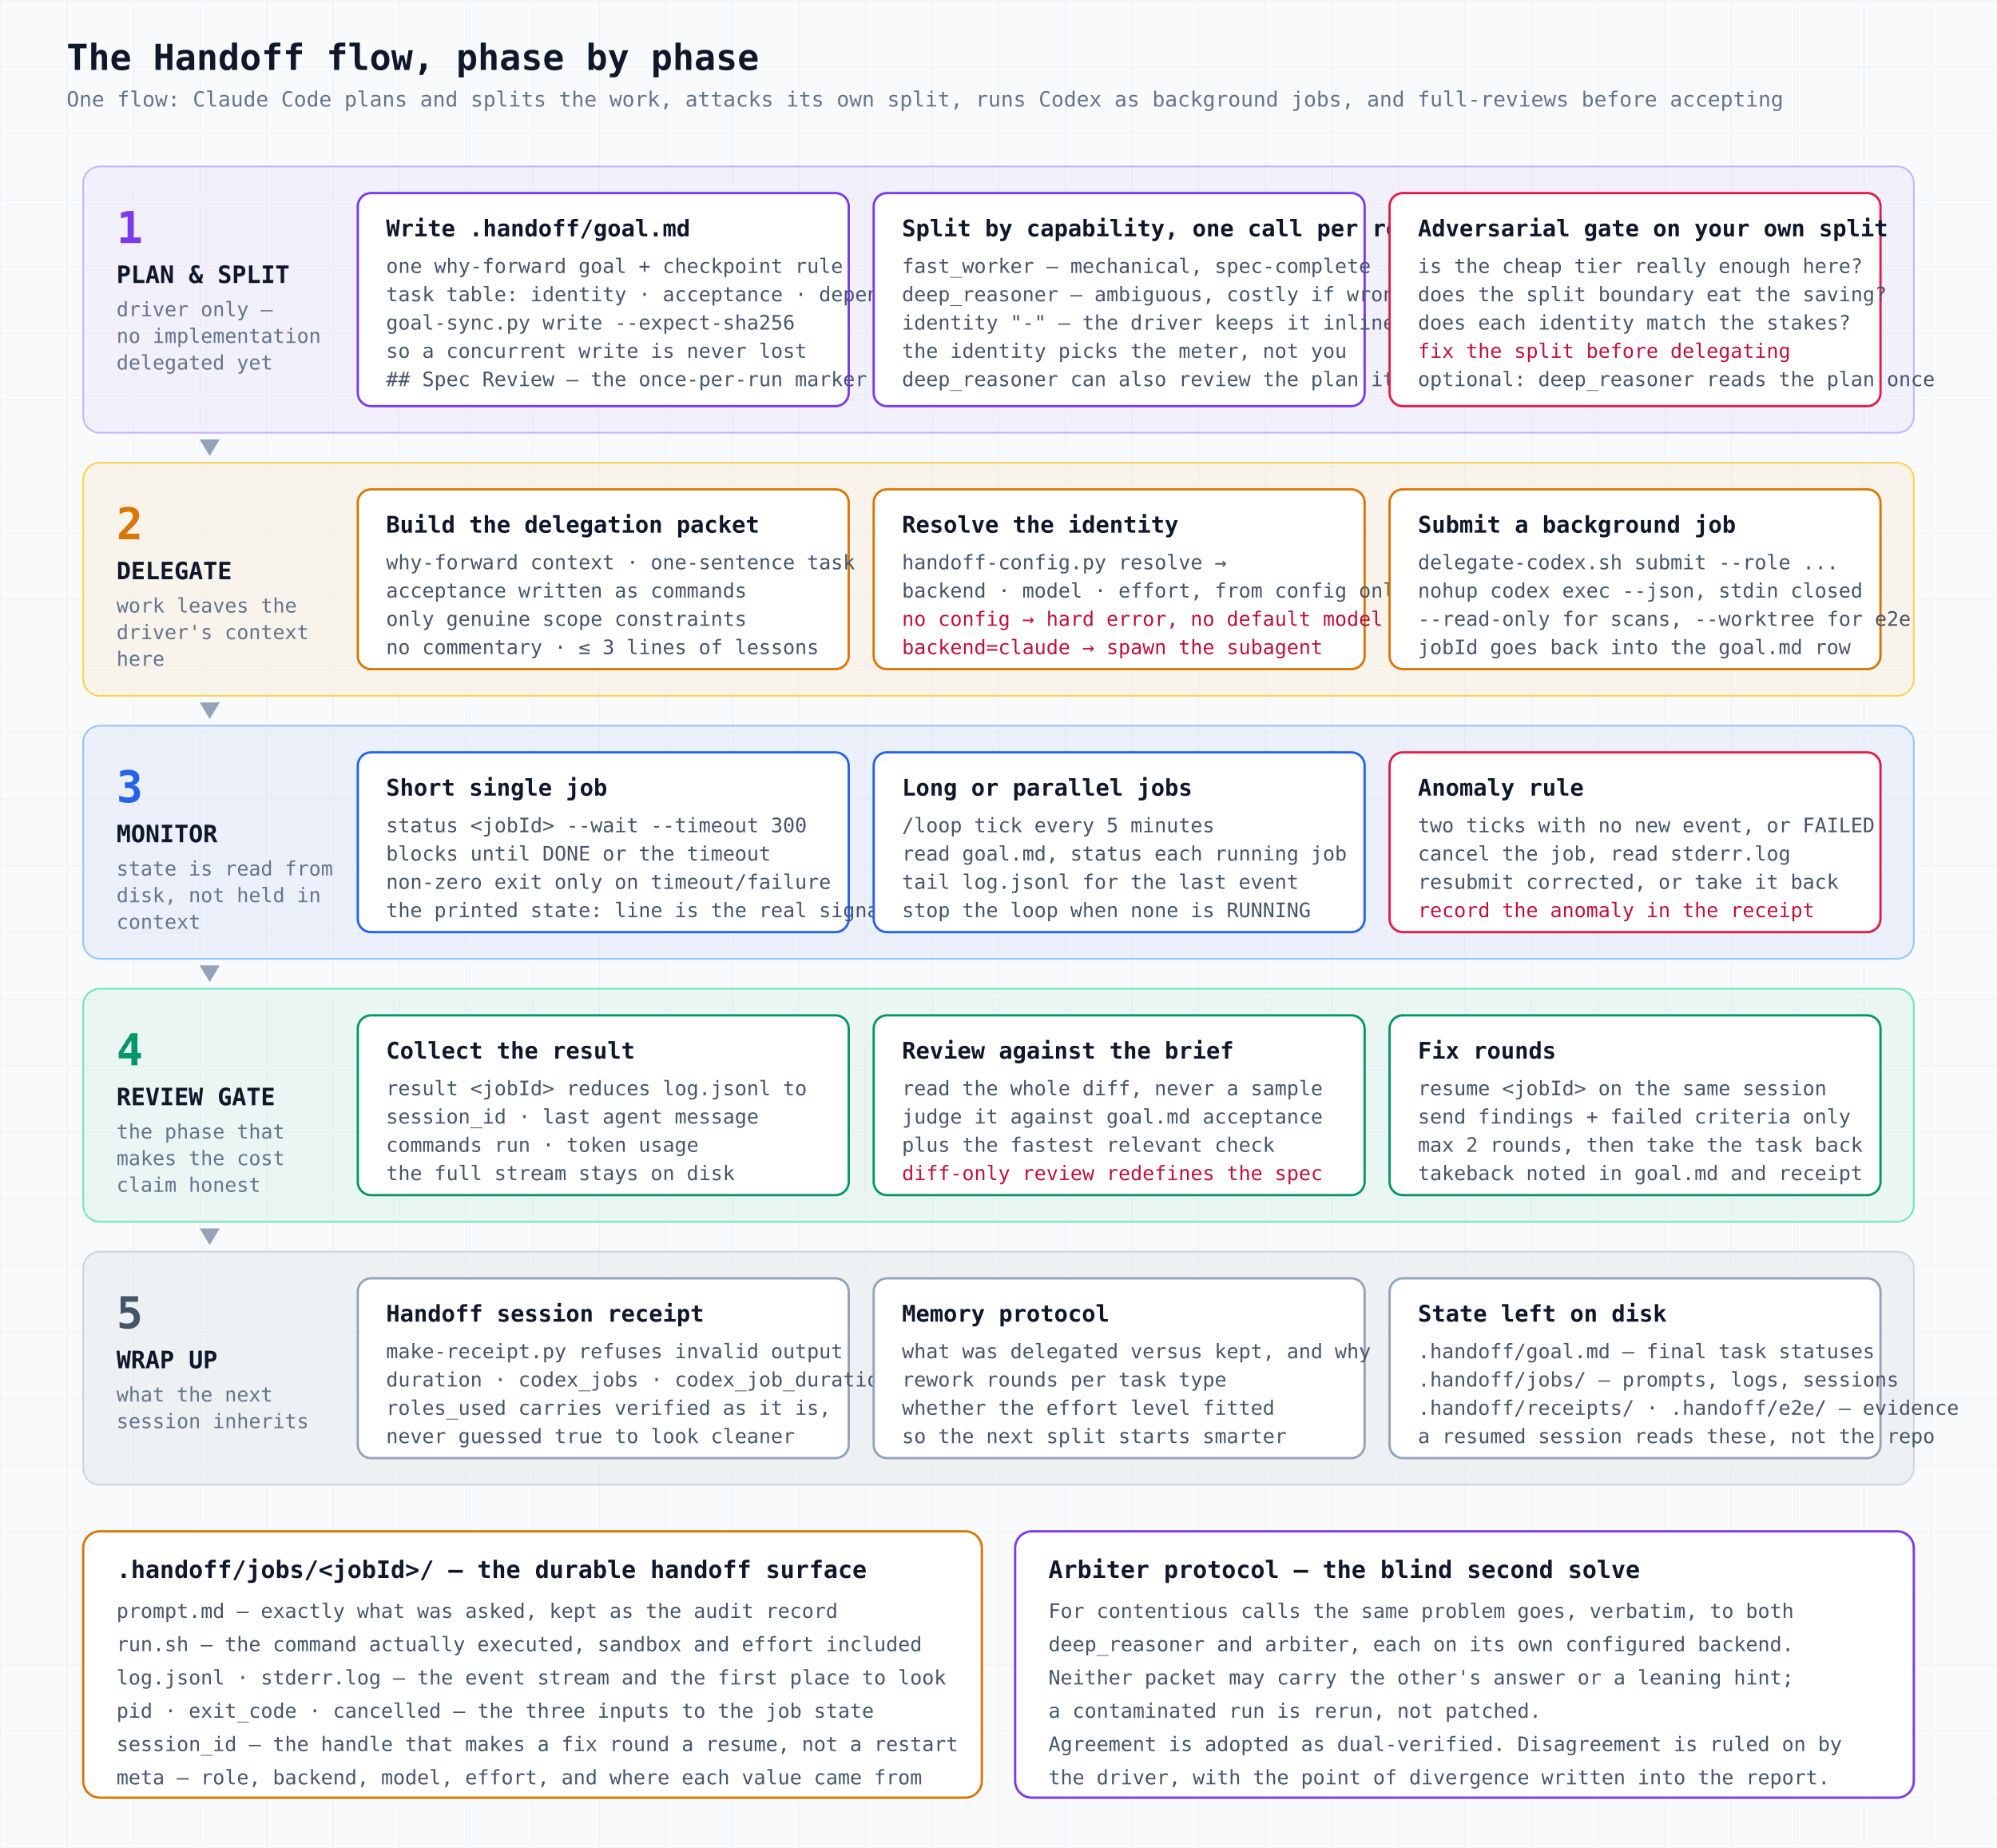
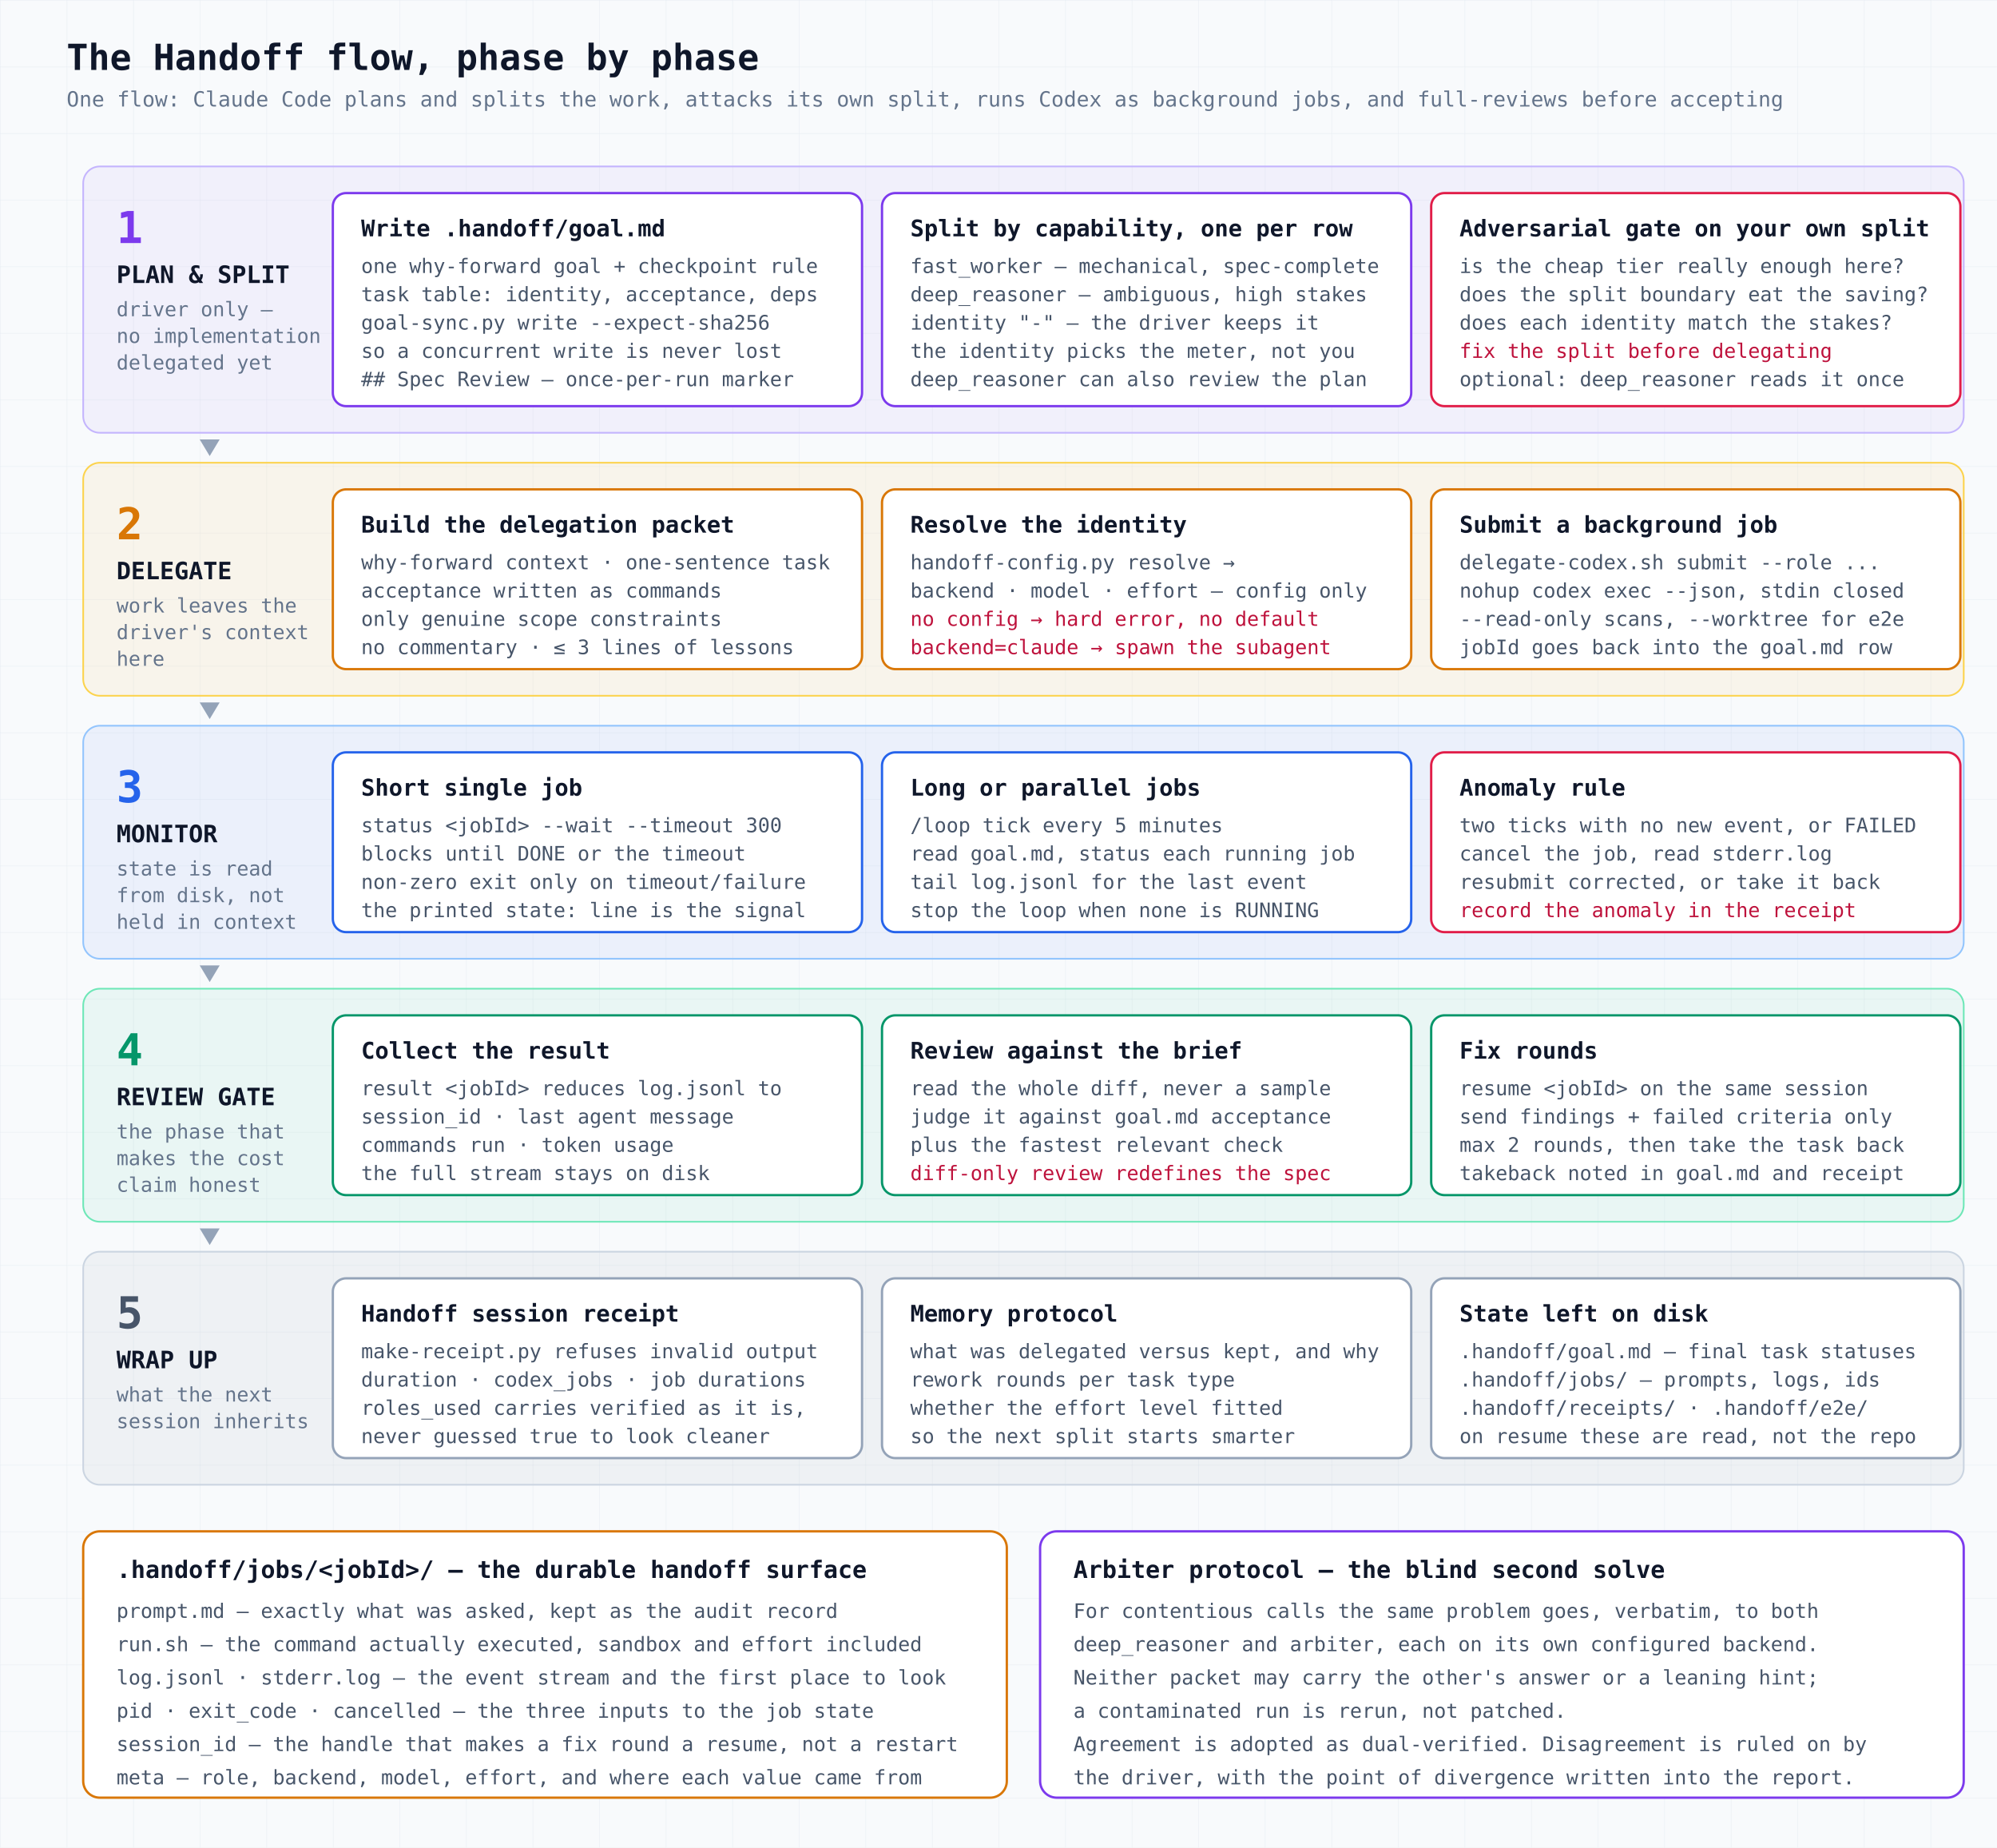
<svg xmlns="http://www.w3.org/2000/svg" viewBox="0 0 1200 1110">
  <style>
    text { font-family: 'JetBrains Mono', 'SF Mono', 'Cascadia Code', ui-monospace, monospace; }
    .title { font-size: 21.6px; font-weight: 700; fill: #0f172a; }
    .subtitle { font-size: 12.6px; fill: #64748b; }
    .bandnum { font-size: 26.4px; font-weight: 700; }
    .bandname { font-size: 14.4px; font-weight: 700; fill: #0f172a; }
    .bandsub { font-size: 12px; fill: #64748b; }
    .cardtitle { font-size: 13.8px; font-weight: 700; fill: #0f172a; }
    .line { font-size: 12px; fill: #475569; }
    .warn { font-size: 12px; fill: #be123c; }
    .cardhead { font-size: 14.4px; font-weight: 700; fill: #0f172a; }
  </style>
  <defs>
    <pattern id="grid" width="40" height="40" patternUnits="userSpaceOnUse">
      <path d="M 40 0 L 0 0 0 40" fill="none" stroke="#e6ebf2" stroke-width="0.5" />
    </pattern>
  </defs>
  <rect width="1200" height="1110" fill="#f8fafc" />
  <rect width="1200" height="1110" fill="url(#grid)" />
  <text x="40" y="42" class="title">The Handoff flow, phase by phase</text>
  <text x="40" y="64" class="subtitle">One flow: Claude Code plans and splits the work, attacks its own split, runs Codex as background jobs, and full-reviews before accepting</text>
-   <rect x="50" y="100" width="1100" height="160" rx="10" fill="rgba(139,92,246,0.06)" stroke="#c4b5fd" stroke-width="1" />
+   <rect x="50" y="100" width="1130" height="160" rx="10" fill="rgba(139,92,246,0.06)" stroke="#c4b5fd" stroke-width="1" />
  <text x="70" y="146" class="bandnum" fill="#7c3aed">1</text>
  <text x="70" y="170" class="bandname">PLAN &amp; SPLIT</text>
  <text x="70" y="190" class="bandsub">driver only —</text>
  <text x="70" y="206" class="bandsub">no implementation</text>
  <text x="70" y="222" class="bandsub">delegated yet</text>
-   <rect x="215" y="116" width="295" height="128" rx="8" fill="#ffffff" stroke="#7c3aed" stroke-width="1.4" />
-   <text x="232" y="142" class="cardtitle">Write .handoff/goal.md</text>
-   <text x="232" y="164" class="line">one why-forward goal + checkpoint rule</text>
-   <text x="232" y="181" class="line">task table: identity · acceptance · depends</text>
-   <text x="232" y="198" class="line">goal-sync.py write --expect-sha256</text>
-   <text x="232" y="215" class="line">so a concurrent write is never lost</text>
-   <text x="232" y="232" class="line">## Spec Review — the once-per-run marker</text>
-   <rect x="525" y="116" width="295" height="128" rx="8" fill="#ffffff" stroke="#7c3aed" stroke-width="1.4" />
-   <text x="542" y="142" class="cardtitle">Split by capability, one call per row</text>
-   <text x="542" y="164" class="line">fast_worker — mechanical, spec-complete</text>
-   <text x="542" y="181" class="line">deep_reasoner — ambiguous, costly if wrong</text>
-   <text x="542" y="198" class="line">identity "-" — the driver keeps it inline</text>
-   <text x="542" y="215" class="line">the identity picks the meter, not you</text>
-   <text x="542" y="232" class="line">deep_reasoner can also review the plan itself</text>
-   <rect x="835" y="116" width="295" height="128" rx="8" fill="#ffffff" stroke="#e11d48" stroke-width="1.4" />
-   <text x="852" y="142" class="cardtitle">Adversarial gate on your own split</text>
-   <text x="852" y="164" class="line">is the cheap tier really enough here?</text>
-   <text x="852" y="181" class="line">does the split boundary eat the saving?</text>
-   <text x="852" y="198" class="line">does each identity match the stakes?</text>
-   <text x="852" y="215" class="warn">fix the split before delegating</text>
-   <text x="852" y="232" class="line">optional: deep_reasoner reads the plan once</text>
+   <rect x="200" y="116" width="318" height="128" rx="8" fill="#ffffff" stroke="#7c3aed" stroke-width="1.4" />
+   <text x="217" y="142" class="cardtitle">Write .handoff/goal.md</text>
+   <text x="217" y="164" class="line">one why-forward goal + checkpoint rule</text>
+   <text x="217" y="181" class="line">task table: identity, acceptance, deps</text>
+   <text x="217" y="198" class="line">goal-sync.py write --expect-sha256</text>
+   <text x="217" y="215" class="line">so a concurrent write is never lost</text>
+   <text x="217" y="232" class="line">## Spec Review — once-per-run marker</text>
+   <rect x="530" y="116" width="318" height="128" rx="8" fill="#ffffff" stroke="#7c3aed" stroke-width="1.4" />
+   <text x="547" y="142" class="cardtitle">Split by capability, one per row</text>
+   <text x="547" y="164" class="line">fast_worker — mechanical, spec-complete</text>
+   <text x="547" y="181" class="line">deep_reasoner — ambiguous, high stakes</text>
+   <text x="547" y="198" class="line">identity "-" — the driver keeps it</text>
+   <text x="547" y="215" class="line">the identity picks the meter, not you</text>
+   <text x="547" y="232" class="line">deep_reasoner can also review the plan</text>
+   <rect x="860" y="116" width="318" height="128" rx="8" fill="#ffffff" stroke="#e11d48" stroke-width="1.4" />
+   <text x="877" y="142" class="cardtitle">Adversarial gate on your own split</text>
+   <text x="877" y="164" class="line">is the cheap tier really enough here?</text>
+   <text x="877" y="181" class="line">does the split boundary eat the saving?</text>
+   <text x="877" y="198" class="line">does each identity match the stakes?</text>
+   <text x="877" y="215" class="warn">fix the split before delegating</text>
+   <text x="877" y="232" class="line">optional: deep_reasoner reads it once</text>
  <polygon points="120,264 132,264 126,274" fill="#94a3b8" />
-   <rect x="50" y="278" width="1100" height="140" rx="10" fill="rgba(245,158,11,0.07)" stroke="#fcd34d" stroke-width="1" />
+   <rect x="50" y="278" width="1130" height="140" rx="10" fill="rgba(245,158,11,0.07)" stroke="#fcd34d" stroke-width="1" />
  <text x="70" y="324" class="bandnum" fill="#d97706">2</text>
  <text x="70" y="348" class="bandname">DELEGATE</text>
  <text x="70" y="368" class="bandsub">work leaves the</text>
  <text x="70" y="384" class="bandsub">driver's context</text>
  <text x="70" y="400" class="bandsub">here</text>
-   <rect x="215" y="294" width="295" height="108" rx="8" fill="#ffffff" stroke="#d97706" stroke-width="1.4" />
-   <text x="232" y="320" class="cardtitle">Build the delegation packet</text>
-   <text x="232" y="342" class="line">why-forward context · one-sentence task</text>
-   <text x="232" y="359" class="line">acceptance written as commands</text>
-   <text x="232" y="376" class="line">only genuine scope constraints</text>
-   <text x="232" y="393" class="line">no commentary · ≤ 3 lines of lessons</text>
-   <rect x="525" y="294" width="295" height="108" rx="8" fill="#ffffff" stroke="#d97706" stroke-width="1.4" />
-   <text x="542" y="320" class="cardtitle">Resolve the identity</text>
-   <text x="542" y="342" class="line">handoff-config.py resolve →</text>
-   <text x="542" y="359" class="line">backend · model · effort, from config only</text>
-   <text x="542" y="376" class="warn">no config → hard error, no default model</text>
-   <text x="542" y="393" class="warn">backend=claude → spawn the subagent</text>
-   <rect x="835" y="294" width="295" height="108" rx="8" fill="#ffffff" stroke="#d97706" stroke-width="1.4" />
-   <text x="852" y="320" class="cardtitle">Submit a background job</text>
-   <text x="852" y="342" class="line">delegate-codex.sh submit --role ...</text>
-   <text x="852" y="359" class="line">nohup codex exec --json, stdin closed</text>
-   <text x="852" y="376" class="line">--read-only for scans, --worktree for e2e</text>
-   <text x="852" y="393" class="line">jobId goes back into the goal.md row</text>
+   <rect x="200" y="294" width="318" height="108" rx="8" fill="#ffffff" stroke="#d97706" stroke-width="1.4" />
+   <text x="217" y="320" class="cardtitle">Build the delegation packet</text>
+   <text x="217" y="342" class="line">why-forward context · one-sentence task</text>
+   <text x="217" y="359" class="line">acceptance written as commands</text>
+   <text x="217" y="376" class="line">only genuine scope constraints</text>
+   <text x="217" y="393" class="line">no commentary · ≤ 3 lines of lessons</text>
+   <rect x="530" y="294" width="318" height="108" rx="8" fill="#ffffff" stroke="#d97706" stroke-width="1.4" />
+   <text x="547" y="320" class="cardtitle">Resolve the identity</text>
+   <text x="547" y="342" class="line">handoff-config.py resolve →</text>
+   <text x="547" y="359" class="line">backend · model · effort — config only</text>
+   <text x="547" y="376" class="warn">no config → hard error, no default</text>
+   <text x="547" y="393" class="warn">backend=claude → spawn the subagent</text>
+   <rect x="860" y="294" width="318" height="108" rx="8" fill="#ffffff" stroke="#d97706" stroke-width="1.4" />
+   <text x="877" y="320" class="cardtitle">Submit a background job</text>
+   <text x="877" y="342" class="line">delegate-codex.sh submit --role ...</text>
+   <text x="877" y="359" class="line">nohup codex exec --json, stdin closed</text>
+   <text x="877" y="376" class="line">--read-only scans, --worktree for e2e</text>
+   <text x="877" y="393" class="line">jobId goes back into the goal.md row</text>
  <polygon points="120,422 132,422 126,432" fill="#94a3b8" />
-   <rect x="50" y="436" width="1100" height="140" rx="10" fill="rgba(37,99,235,0.06)" stroke="#93c5fd" stroke-width="1" />
+   <rect x="50" y="436" width="1130" height="140" rx="10" fill="rgba(37,99,235,0.06)" stroke="#93c5fd" stroke-width="1" />
  <text x="70" y="482" class="bandnum" fill="#2563eb">3</text>
  <text x="70" y="506" class="bandname">MONITOR</text>
-   <text x="70" y="526" class="bandsub">state is read from</text>
-   <text x="70" y="542" class="bandsub">disk, not held in</text>
-   <text x="70" y="558" class="bandsub">context</text>
-   <rect x="215" y="452" width="295" height="108" rx="8" fill="#ffffff" stroke="#2563eb" stroke-width="1.4" />
-   <text x="232" y="478" class="cardtitle">Short single job</text>
-   <text x="232" y="500" class="line">status &lt;jobId&gt; --wait --timeout 300</text>
-   <text x="232" y="517" class="line">blocks until DONE or the timeout</text>
-   <text x="232" y="534" class="line">non-zero exit only on timeout/failure</text>
-   <text x="232" y="551" class="line">the printed state: line is the real signal</text>
-   <rect x="525" y="452" width="295" height="108" rx="8" fill="#ffffff" stroke="#2563eb" stroke-width="1.4" />
-   <text x="542" y="478" class="cardtitle">Long or parallel jobs</text>
-   <text x="542" y="500" class="line">/loop tick every 5 minutes</text>
-   <text x="542" y="517" class="line">read goal.md, status each running job</text>
-   <text x="542" y="534" class="line">tail log.jsonl for the last event</text>
-   <text x="542" y="551" class="line">stop the loop when none is RUNNING</text>
-   <rect x="835" y="452" width="295" height="108" rx="8" fill="#ffffff" stroke="#e11d48" stroke-width="1.4" />
-   <text x="852" y="478" class="cardtitle">Anomaly rule</text>
-   <text x="852" y="500" class="line">two ticks with no new event, or FAILED</text>
-   <text x="852" y="517" class="line">cancel the job, read stderr.log</text>
-   <text x="852" y="534" class="line">resubmit corrected, or take it back</text>
-   <text x="852" y="551" class="warn">record the anomaly in the receipt</text>
+   <text x="70" y="526" class="bandsub">state is read</text>
+   <text x="70" y="542" class="bandsub">from disk, not</text>
+   <text x="70" y="558" class="bandsub">held in context</text>
+   <rect x="200" y="452" width="318" height="108" rx="8" fill="#ffffff" stroke="#2563eb" stroke-width="1.4" />
+   <text x="217" y="478" class="cardtitle">Short single job</text>
+   <text x="217" y="500" class="line">status &lt;jobId&gt; --wait --timeout 300</text>
+   <text x="217" y="517" class="line">blocks until DONE or the timeout</text>
+   <text x="217" y="534" class="line">non-zero exit only on timeout/failure</text>
+   <text x="217" y="551" class="line">the printed state: line is the signal</text>
+   <rect x="530" y="452" width="318" height="108" rx="8" fill="#ffffff" stroke="#2563eb" stroke-width="1.4" />
+   <text x="547" y="478" class="cardtitle">Long or parallel jobs</text>
+   <text x="547" y="500" class="line">/loop tick every 5 minutes</text>
+   <text x="547" y="517" class="line">read goal.md, status each running job</text>
+   <text x="547" y="534" class="line">tail log.jsonl for the last event</text>
+   <text x="547" y="551" class="line">stop the loop when none is RUNNING</text>
+   <rect x="860" y="452" width="318" height="108" rx="8" fill="#ffffff" stroke="#e11d48" stroke-width="1.4" />
+   <text x="877" y="478" class="cardtitle">Anomaly rule</text>
+   <text x="877" y="500" class="line">two ticks with no new event, or FAILED</text>
+   <text x="877" y="517" class="line">cancel the job, read stderr.log</text>
+   <text x="877" y="534" class="line">resubmit corrected, or take it back</text>
+   <text x="877" y="551" class="warn">record the anomaly in the receipt</text>
  <polygon points="120,580 132,580 126,590" fill="#94a3b8" />
-   <rect x="50" y="594" width="1100" height="140" rx="10" fill="rgba(16,185,129,0.06)" stroke="#6ee7b7" stroke-width="1" />
+   <rect x="50" y="594" width="1130" height="140" rx="10" fill="rgba(16,185,129,0.06)" stroke="#6ee7b7" stroke-width="1" />
  <text x="70" y="640" class="bandnum" fill="#059669">4</text>
  <text x="70" y="664" class="bandname">REVIEW GATE</text>
  <text x="70" y="684" class="bandsub">the phase that</text>
  <text x="70" y="700" class="bandsub">makes the cost</text>
  <text x="70" y="716" class="bandsub">claim honest</text>
-   <rect x="215" y="610" width="295" height="108" rx="8" fill="#ffffff" stroke="#059669" stroke-width="1.4" />
-   <text x="232" y="636" class="cardtitle">Collect the result</text>
-   <text x="232" y="658" class="line">result &lt;jobId&gt; reduces log.jsonl to</text>
-   <text x="232" y="675" class="line">session_id · last agent message</text>
-   <text x="232" y="692" class="line">commands run · token usage</text>
-   <text x="232" y="709" class="line">the full stream stays on disk</text>
-   <rect x="525" y="610" width="295" height="108" rx="8" fill="#ffffff" stroke="#059669" stroke-width="1.4" />
-   <text x="542" y="636" class="cardtitle">Review against the brief</text>
-   <text x="542" y="658" class="line">read the whole diff, never a sample</text>
-   <text x="542" y="675" class="line">judge it against goal.md acceptance</text>
-   <text x="542" y="692" class="line">plus the fastest relevant check</text>
-   <text x="542" y="709" class="warn">diff-only review redefines the spec</text>
-   <rect x="835" y="610" width="295" height="108" rx="8" fill="#ffffff" stroke="#059669" stroke-width="1.4" />
-   <text x="852" y="636" class="cardtitle">Fix rounds</text>
-   <text x="852" y="658" class="line">resume &lt;jobId&gt; on the same session</text>
-   <text x="852" y="675" class="line">send findings + failed criteria only</text>
-   <text x="852" y="692" class="line">max 2 rounds, then take the task back</text>
-   <text x="852" y="709" class="line">takeback noted in goal.md and receipt</text>
+   <rect x="200" y="610" width="318" height="108" rx="8" fill="#ffffff" stroke="#059669" stroke-width="1.4" />
+   <text x="217" y="636" class="cardtitle">Collect the result</text>
+   <text x="217" y="658" class="line">result &lt;jobId&gt; reduces log.jsonl to</text>
+   <text x="217" y="675" class="line">session_id · last agent message</text>
+   <text x="217" y="692" class="line">commands run · token usage</text>
+   <text x="217" y="709" class="line">the full stream stays on disk</text>
+   <rect x="530" y="610" width="318" height="108" rx="8" fill="#ffffff" stroke="#059669" stroke-width="1.4" />
+   <text x="547" y="636" class="cardtitle">Review against the brief</text>
+   <text x="547" y="658" class="line">read the whole diff, never a sample</text>
+   <text x="547" y="675" class="line">judge it against goal.md acceptance</text>
+   <text x="547" y="692" class="line">plus the fastest relevant check</text>
+   <text x="547" y="709" class="warn">diff-only review redefines the spec</text>
+   <rect x="860" y="610" width="318" height="108" rx="8" fill="#ffffff" stroke="#059669" stroke-width="1.4" />
+   <text x="877" y="636" class="cardtitle">Fix rounds</text>
+   <text x="877" y="658" class="line">resume &lt;jobId&gt; on the same session</text>
+   <text x="877" y="675" class="line">send findings + failed criteria only</text>
+   <text x="877" y="692" class="line">max 2 rounds, then take the task back</text>
+   <text x="877" y="709" class="line">takeback noted in goal.md and receipt</text>
  <polygon points="120,738 132,738 126,748" fill="#94a3b8" />
-   <rect x="50" y="752" width="1100" height="140" rx="10" fill="rgba(100,116,139,0.07)" stroke="#cbd5e1" stroke-width="1" />
+   <rect x="50" y="752" width="1130" height="140" rx="10" fill="rgba(100,116,139,0.07)" stroke="#cbd5e1" stroke-width="1" />
  <text x="70" y="798" class="bandnum" fill="#475569">5</text>
  <text x="70" y="822" class="bandname">WRAP UP</text>
  <text x="70" y="842" class="bandsub">what the next</text>
  <text x="70" y="858" class="bandsub">session inherits</text>
-   <rect x="215" y="768" width="295" height="108" rx="8" fill="#ffffff" stroke="#94a3b8" stroke-width="1.4" />
-   <text x="232" y="794" class="cardtitle">Handoff session receipt</text>
-   <text x="232" y="816" class="line">make-receipt.py refuses invalid output</text>
-   <text x="232" y="833" class="line">duration · codex_jobs · codex_job_durations</text>
-   <text x="232" y="850" class="line">roles_used carries verified as it is,</text>
-   <text x="232" y="867" class="line">never guessed true to look cleaner</text>
-   <rect x="525" y="768" width="295" height="108" rx="8" fill="#ffffff" stroke="#94a3b8" stroke-width="1.4" />
-   <text x="542" y="794" class="cardtitle">Memory protocol</text>
-   <text x="542" y="816" class="line">what was delegated versus kept, and why</text>
-   <text x="542" y="833" class="line">rework rounds per task type</text>
-   <text x="542" y="850" class="line">whether the effort level fitted</text>
-   <text x="542" y="867" class="line">so the next split starts smarter</text>
-   <rect x="835" y="768" width="295" height="108" rx="8" fill="#ffffff" stroke="#94a3b8" stroke-width="1.4" />
-   <text x="852" y="794" class="cardtitle">State left on disk</text>
-   <text x="852" y="816" class="line">.handoff/goal.md — final task statuses</text>
-   <text x="852" y="833" class="line">.handoff/jobs/ — prompts, logs, sessions</text>
-   <text x="852" y="850" class="line">.handoff/receipts/ · .handoff/e2e/ — evidence</text>
-   <text x="852" y="867" class="line">a resumed session reads these, not the repo</text>
-   <rect x="50" y="920" width="540" height="160" rx="10" fill="#ffffff" stroke="#d97706" stroke-width="1.4" />
+   <rect x="200" y="768" width="318" height="108" rx="8" fill="#ffffff" stroke="#94a3b8" stroke-width="1.4" />
+   <text x="217" y="794" class="cardtitle">Handoff session receipt</text>
+   <text x="217" y="816" class="line">make-receipt.py refuses invalid output</text>
+   <text x="217" y="833" class="line">duration · codex_jobs · job durations</text>
+   <text x="217" y="850" class="line">roles_used carries verified as it is,</text>
+   <text x="217" y="867" class="line">never guessed true to look cleaner</text>
+   <rect x="530" y="768" width="318" height="108" rx="8" fill="#ffffff" stroke="#94a3b8" stroke-width="1.4" />
+   <text x="547" y="794" class="cardtitle">Memory protocol</text>
+   <text x="547" y="816" class="line">what was delegated versus kept, and why</text>
+   <text x="547" y="833" class="line">rework rounds per task type</text>
+   <text x="547" y="850" class="line">whether the effort level fitted</text>
+   <text x="547" y="867" class="line">so the next split starts smarter</text>
+   <rect x="860" y="768" width="318" height="108" rx="8" fill="#ffffff" stroke="#94a3b8" stroke-width="1.4" />
+   <text x="877" y="794" class="cardtitle">State left on disk</text>
+   <text x="877" y="816" class="line">.handoff/goal.md — final task statuses</text>
+   <text x="877" y="833" class="line">.handoff/jobs/ — prompts, logs, ids</text>
+   <text x="877" y="850" class="line">.handoff/receipts/ · .handoff/e2e/</text>
+   <text x="877" y="867" class="line">on resume these are read, not the repo</text>
+   <rect x="50" y="920" width="555" height="160" rx="10" fill="#ffffff" stroke="#d97706" stroke-width="1.4" />
  <text x="70" y="948" class="cardhead">.handoff/jobs/&lt;jobId&gt;/ — the durable handoff surface</text>
  <text x="70" y="972" class="line">prompt.md — exactly what was asked, kept as the audit record</text>
  <text x="70" y="992" class="line">run.sh — the command actually executed, sandbox and effort included</text>
  <text x="70" y="1012" class="line">log.jsonl · stderr.log — the event stream and the first place to look</text>
  <text x="70" y="1032" class="line">pid · exit_code · cancelled — the three inputs to the job state</text>
  <text x="70" y="1052" class="line">session_id — the handle that makes a fix round a resume, not a restart</text>
  <text x="70" y="1072" class="line">meta — role, backend, model, effort, and where each value came from</text>
-   <rect x="610" y="920" width="540" height="160" rx="10" fill="#ffffff" stroke="#7c3aed" stroke-width="1.4" />
-   <text x="630" y="948" class="cardhead">Arbiter protocol — the blind second solve</text>
-   <text x="630" y="972" class="line">For contentious calls the same problem goes, verbatim, to both</text>
-   <text x="630" y="992" class="line">deep_reasoner and arbiter, each on its own configured backend.</text>
-   <text x="630" y="1012" class="line">Neither packet may carry the other's answer or a leaning hint;</text>
-   <text x="630" y="1032" class="line">a contaminated run is rerun, not patched.</text>
-   <text x="630" y="1052" class="line">Agreement is adopted as dual-verified. Disagreement is ruled on by</text>
-   <text x="630" y="1072" class="line">the driver, with the point of divergence written into the report.</text>
+   <rect x="625" y="920" width="555" height="160" rx="10" fill="#ffffff" stroke="#7c3aed" stroke-width="1.4" />
+   <text x="645" y="948" class="cardhead">Arbiter protocol — the blind second solve</text>
+   <text x="645" y="972" class="line">For contentious calls the same problem goes, verbatim, to both</text>
+   <text x="645" y="992" class="line">deep_reasoner and arbiter, each on its own configured backend.</text>
+   <text x="645" y="1012" class="line">Neither packet may carry the other's answer or a leaning hint;</text>
+   <text x="645" y="1032" class="line">a contaminated run is rerun, not patched.</text>
+   <text x="645" y="1052" class="line">Agreement is adopted as dual-verified. Disagreement is ruled on by</text>
+   <text x="645" y="1072" class="line">the driver, with the point of divergence written into the report.</text>
</svg>
